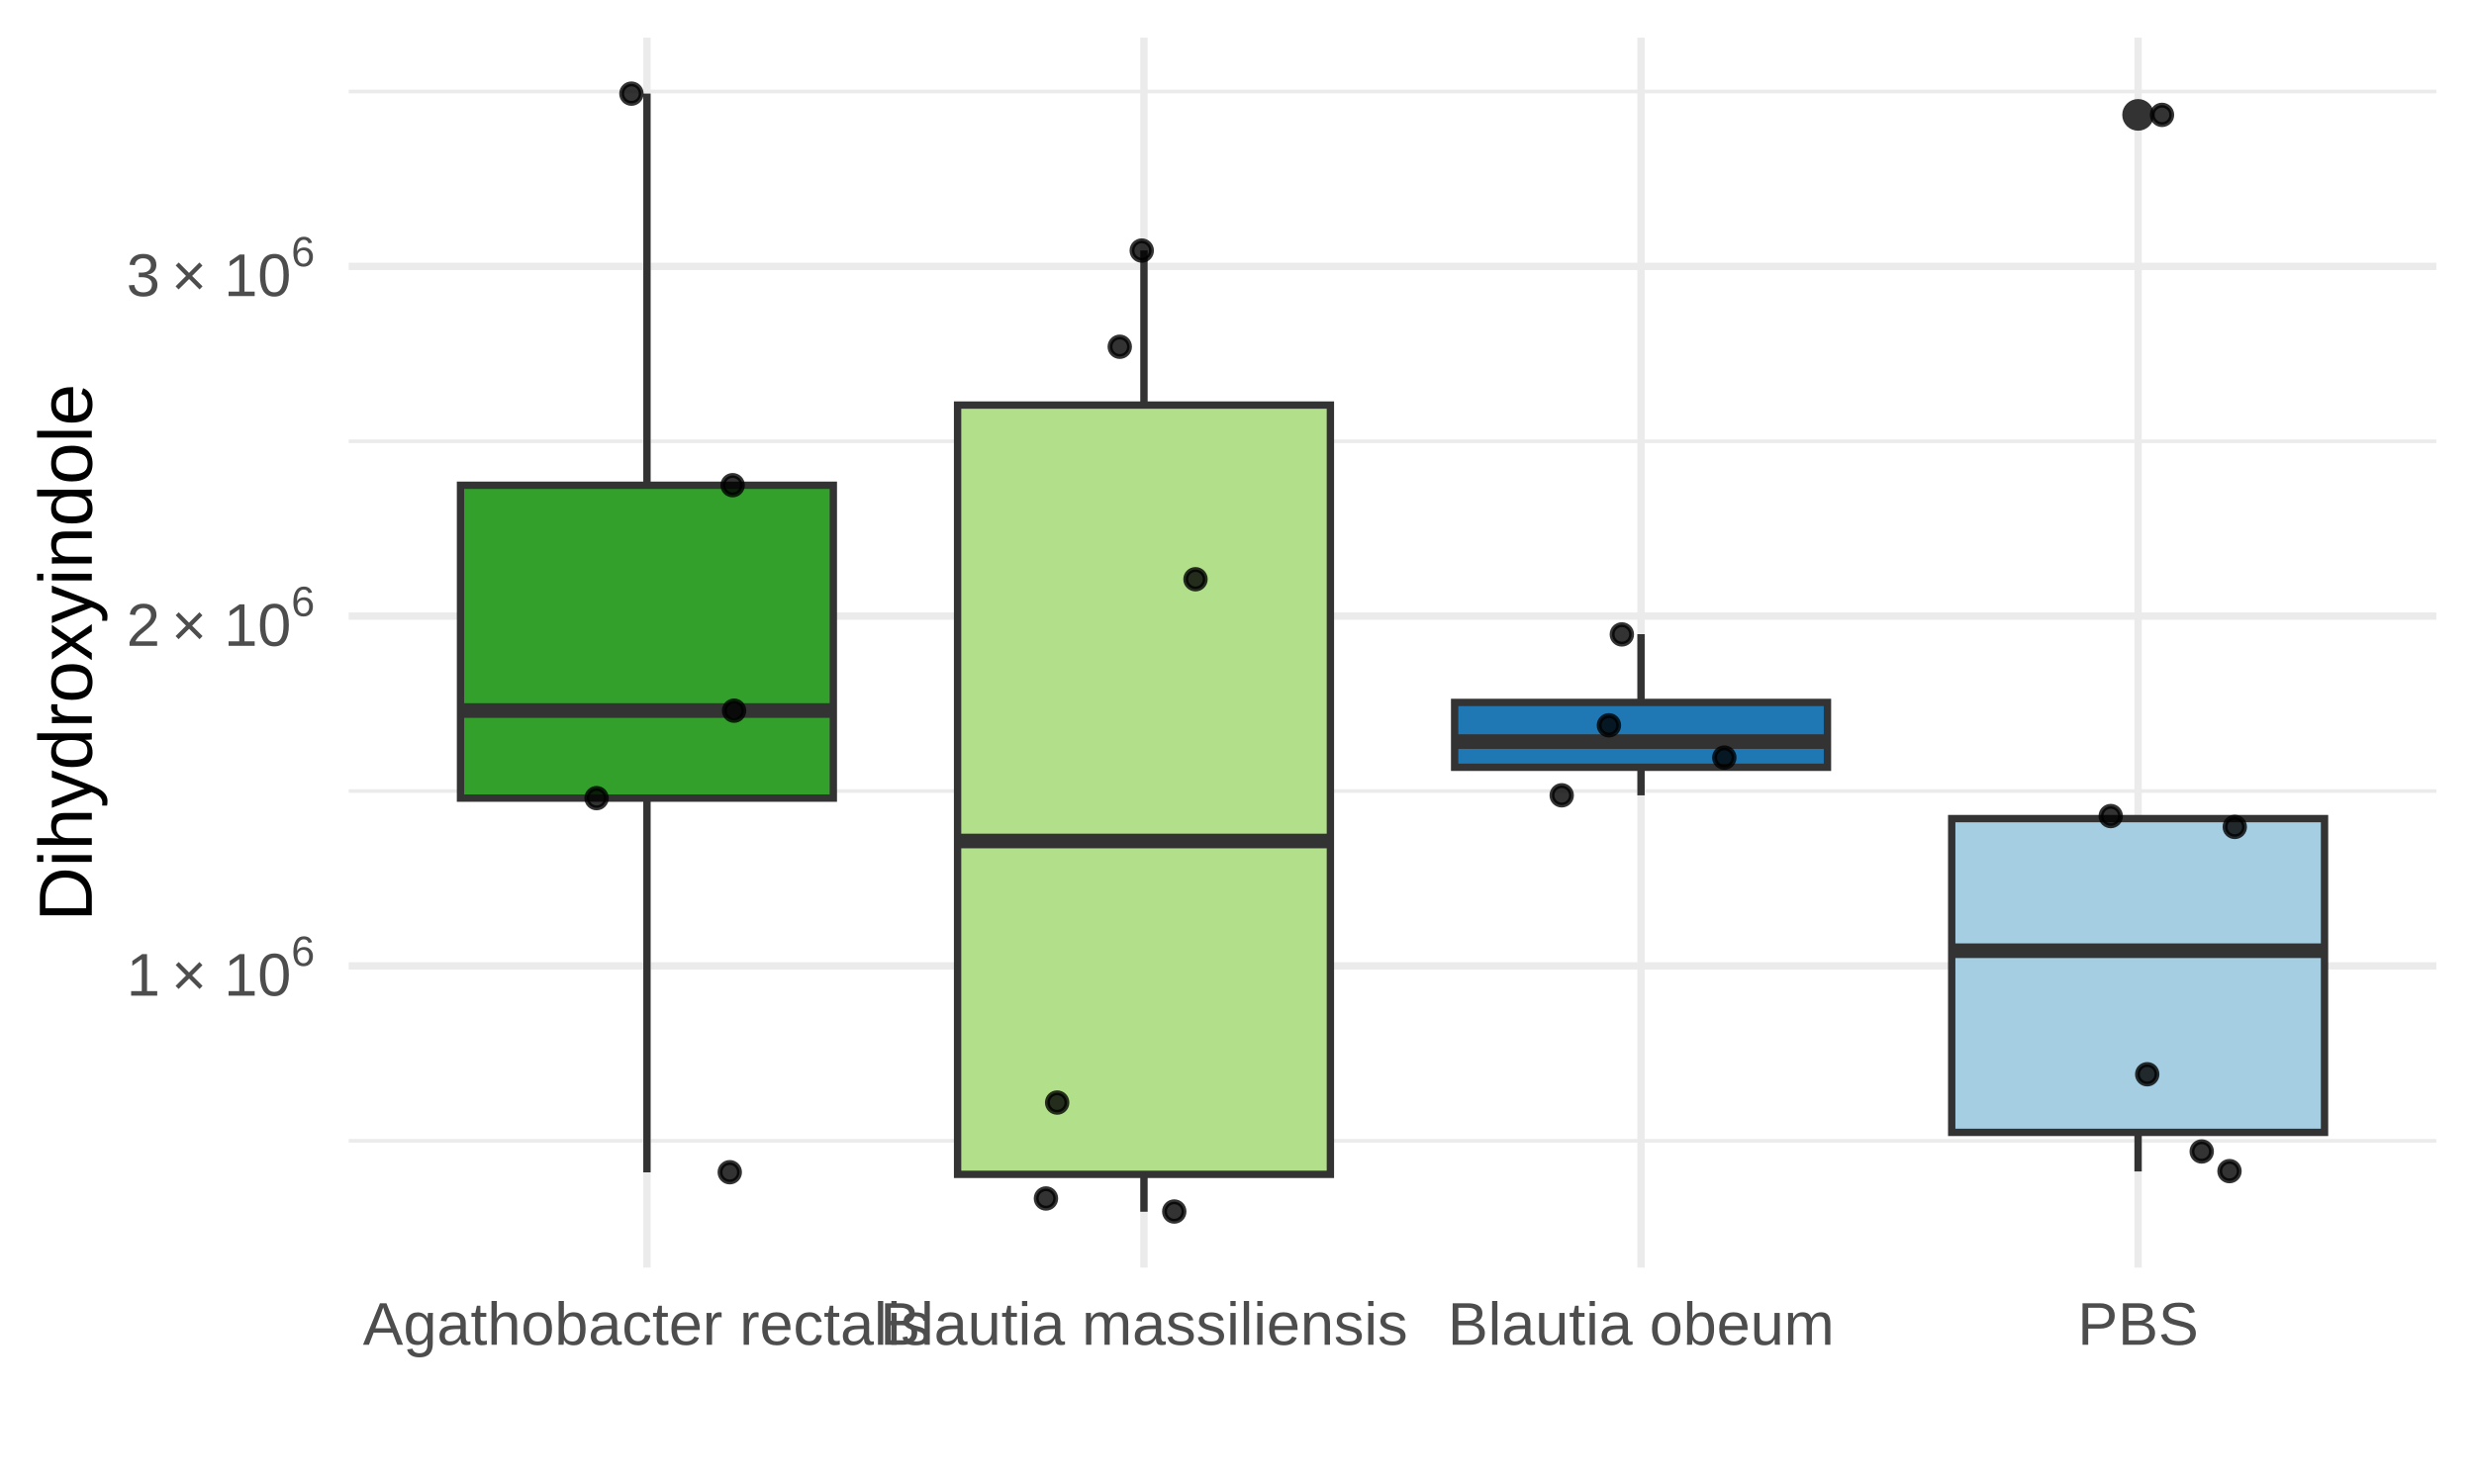
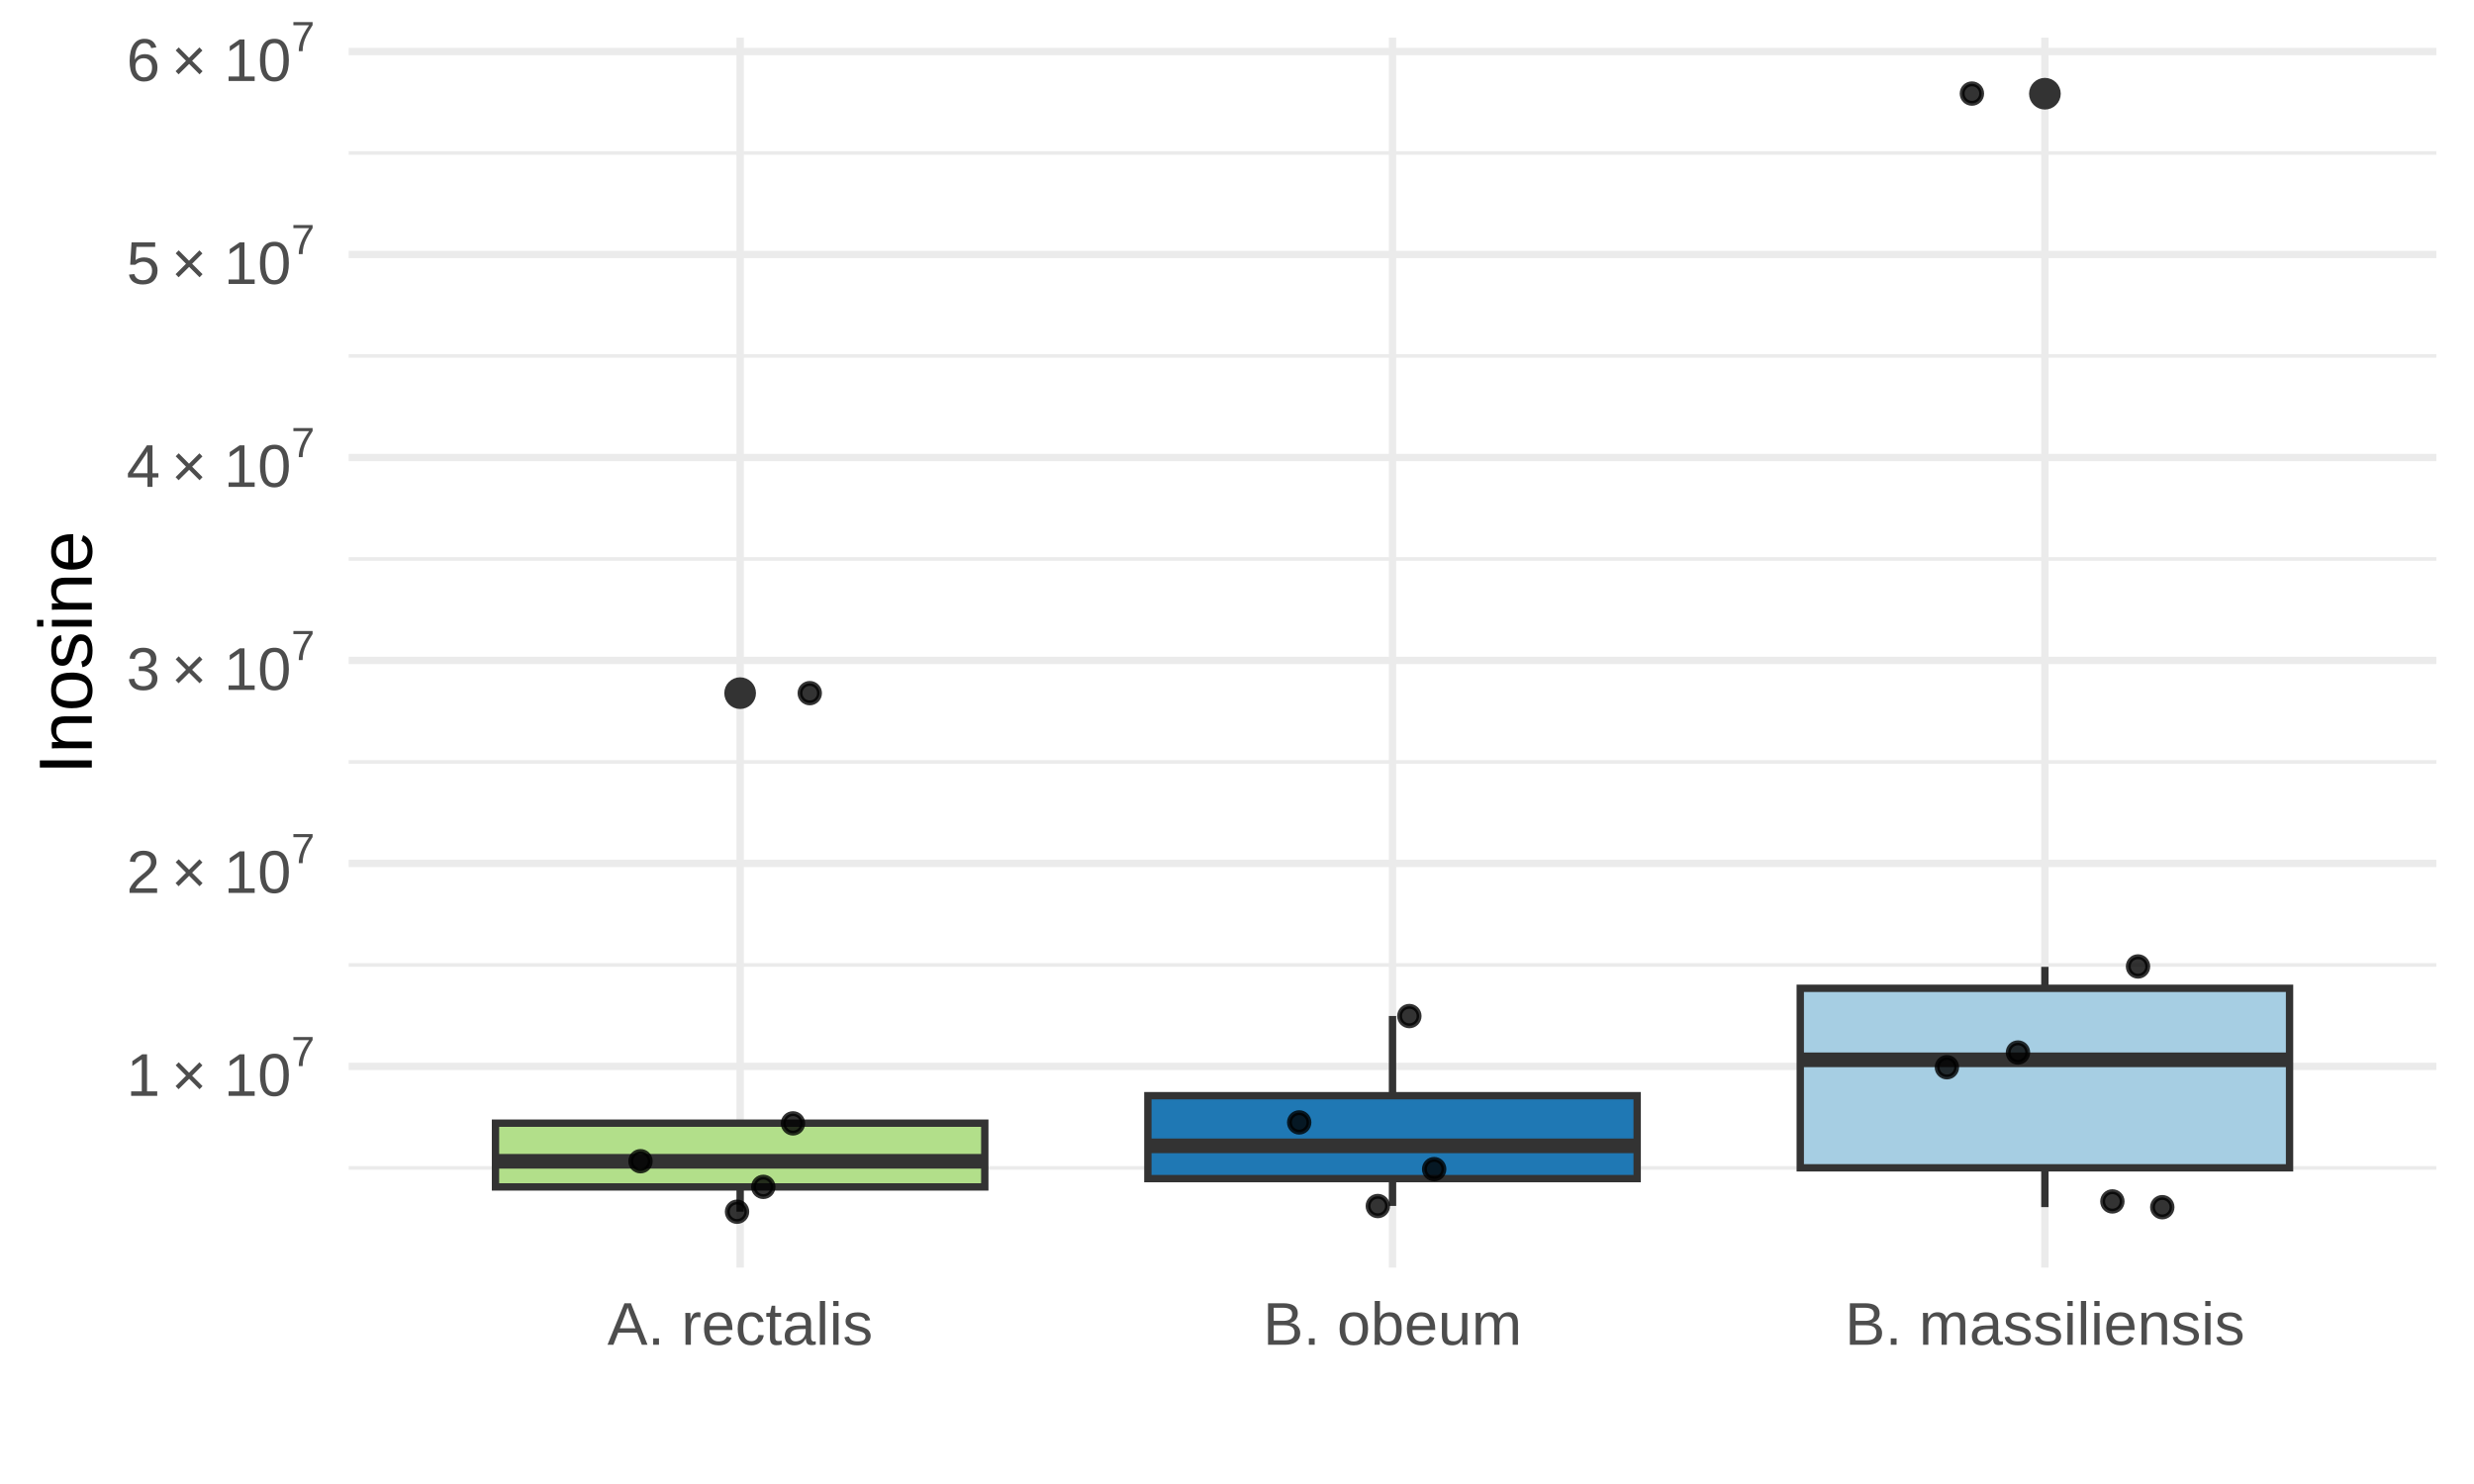
<svg xmlns="http://www.w3.org/2000/svg" class="svglite" width="360.00pt" height="216.00pt" viewBox="0 0 360.00 216.00">
  <defs>
    <style type="text/css">
    .svglite line, .svglite polyline, .svglite polygon, .svglite path, .svglite rect, .svglite circle {
      fill: none;
      stroke: #000000;
      stroke-linecap: round;
      stroke-linejoin: round;
      stroke-miterlimit: 10.00;
    }
    .svglite text {
      white-space: pre;
    }
  </style>
  </defs>
  <rect width="100%" height="100%" style="stroke: none; fill: none;" />
  <defs>
    <clipPath id="cpMC4wMHwzNjAuMDB8MC4wMHwyMTYuMDA=">
      <rect x="0.00" y="0.00" width="360.00" height="216.00" />
    </clipPath>
  </defs>
  <g clip-path="url(#cpMC4wMHwzNjAuMDB8MC4wMHwyMTYuMDA=)">
</g>
  <defs>
    <clipPath id="cpNTAuNzR8MzU0LjUyfDUuNDh8MTg0LjUw">
      <rect x="50.74" y="5.48" width="303.78" height="179.02" />
    </clipPath>
  </defs>
  <g clip-path="url(#cpNTAuNzR8MzU0LjUyfDUuNDh8MTg0LjUw)">
-     <polyline points="50.74,166.05 354.52,166.05 " style="stroke-width: 0.53; stroke: #EBEBEB; stroke-linecap: butt;" />
-     <polyline points="50.74,115.14 354.52,115.14 " style="stroke-width: 0.53; stroke: #EBEBEB; stroke-linecap: butt;" />
-     <polyline points="50.74,64.23 354.52,64.23 " style="stroke-width: 0.53; stroke: #EBEBEB; stroke-linecap: butt;" />
-     <polyline points="50.74,13.32 354.52,13.32 " style="stroke-width: 0.53; stroke: #EBEBEB; stroke-linecap: butt;" />
-     <polyline points="50.74,140.59 354.52,140.59 " style="stroke-width: 1.07; stroke: #EBEBEB; stroke-linecap: butt;" />
-     <polyline points="50.74,89.68 354.52,89.68 " style="stroke-width: 1.07; stroke: #EBEBEB; stroke-linecap: butt;" />
-     <polyline points="50.74,38.77 354.52,38.77 " style="stroke-width: 1.07; stroke: #EBEBEB; stroke-linecap: butt;" />
-     <polyline points="94.14,184.50 94.14,5.48 " style="stroke-width: 1.07; stroke: #EBEBEB; stroke-linecap: butt;" />
-     <polyline points="166.46,184.50 166.46,5.48 " style="stroke-width: 1.07; stroke: #EBEBEB; stroke-linecap: butt;" />
-     <polyline points="238.79,184.50 238.79,5.48 " style="stroke-width: 1.07; stroke: #EBEBEB; stroke-linecap: butt;" />
-     <polyline points="311.12,184.50 311.12,5.48 " style="stroke-width: 1.07; stroke: #EBEBEB; stroke-linecap: butt;" />
-     <line x1="94.14" y1="70.63" x2="94.14" y2="13.62" style="stroke-width: 1.07; stroke: #333333; stroke-linecap: butt;" />
-     <line x1="94.14" y1="116.17" x2="94.14" y2="170.64" style="stroke-width: 1.07; stroke: #333333; stroke-linecap: butt;" />
-     <polygon points="67.01,70.63 67.01,116.17 121.26,116.17 121.26,70.63 67.01,70.63 " style="stroke-width: 1.07; stroke: #333333; stroke-linecap: butt; stroke-linejoin: miter; fill: #33A02C;" />
-     <line x1="67.01" y1="103.42" x2="121.26" y2="103.42" style="stroke-width: 2.13; stroke: #333333; stroke-linecap: butt; stroke-linejoin: miter;" />
-     <line x1="166.46" y1="58.96" x2="166.46" y2="36.45" style="stroke-width: 1.07; stroke: #333333; stroke-linecap: butt;" />
-     <line x1="166.46" y1="170.93" x2="166.46" y2="176.37" style="stroke-width: 1.07; stroke: #333333; stroke-linecap: butt;" />
-     <polygon points="139.34,58.96 139.34,170.93 193.59,170.93 193.59,58.96 139.34,58.96 " style="stroke-width: 1.07; stroke: #333333; stroke-linecap: butt; stroke-linejoin: miter; fill: #B2DF8A;" />
-     <line x1="139.34" y1="122.41" x2="193.59" y2="122.41" style="stroke-width: 2.13; stroke: #333333; stroke-linecap: butt; stroke-linejoin: miter;" />
-     <line x1="238.79" y1="102.24" x2="238.79" y2="92.30" style="stroke-width: 1.07; stroke: #333333; stroke-linecap: butt;" />
-     <line x1="238.79" y1="111.68" x2="238.79" y2="115.77" style="stroke-width: 1.07; stroke: #333333; stroke-linecap: butt;" />
-     <polygon points="211.67,102.24 211.67,111.68 265.92,111.68 265.92,102.24 211.67,102.24 " style="stroke-width: 1.07; stroke: #333333; stroke-linecap: butt; stroke-linejoin: miter; fill: #1F78B4;" />
-     <line x1="211.67" y1="107.94" x2="265.92" y2="107.94" style="stroke-width: 2.13; stroke: #333333; stroke-linecap: butt; stroke-linejoin: miter;" />
-     <circle cx="311.12" cy="16.72" r="1.95" style="stroke-width: 0.71; stroke: #333333; fill: #333333;" />
-     <line x1="311.12" y1="119.15" x2="311.12" y2="118.75" style="stroke-width: 1.07; stroke: #333333; stroke-linecap: butt;" />
-     <line x1="311.12" y1="164.82" x2="311.12" y2="170.51" style="stroke-width: 1.07; stroke: #333333; stroke-linecap: butt;" />
-     <polygon points="284.00,119.15 284.00,164.82 338.25,164.82 338.25,119.15 284.00,119.15 " style="stroke-width: 1.07; stroke: #333333; stroke-linecap: butt; stroke-linejoin: miter; fill: #A6CEE3;" />
-     <line x1="284.00" y1="138.38" x2="338.25" y2="138.38" style="stroke-width: 2.13; stroke: #333333; stroke-linecap: butt; stroke-linejoin: miter;" />
-     <circle cx="250.91" cy="110.27" r="1.42" style="stroke-width: 0.71; stroke: #000000; stroke-opacity: 0.80; fill: #000000; fill-opacity: 0.80;" />
-     <circle cx="153.83" cy="160.48" r="1.42" style="stroke-width: 0.71; stroke: #000000; stroke-opacity: 0.80; fill: #000000; fill-opacity: 0.80;" />
-     <circle cx="106.61" cy="70.62" r="1.42" style="stroke-width: 0.71; stroke: #000000; stroke-opacity: 0.80; fill: #000000; fill-opacity: 0.80;" />
-     <circle cx="91.88" cy="13.63" r="1.42" style="stroke-width: 0.71; stroke: #000000; stroke-opacity: 0.80; fill: #000000; fill-opacity: 0.80;" />
-     <circle cx="325.19" cy="120.36" r="1.42" style="stroke-width: 0.71; stroke: #000000; stroke-opacity: 0.80; fill: #000000; fill-opacity: 0.80;" />
-     <circle cx="320.38" cy="167.60" r="1.42" style="stroke-width: 0.71; stroke: #000000; stroke-opacity: 0.80; fill: #000000; fill-opacity: 0.80;" />
-     <circle cx="170.87" cy="176.34" r="1.42" style="stroke-width: 0.71; stroke: #000000; stroke-opacity: 0.80; fill: #000000; fill-opacity: 0.80;" />
-     <circle cx="236.00" cy="92.34" r="1.42" style="stroke-width: 0.71; stroke: #000000; stroke-opacity: 0.80; fill: #000000; fill-opacity: 0.80;" />
-     <circle cx="227.25" cy="115.76" r="1.42" style="stroke-width: 0.71; stroke: #000000; stroke-opacity: 0.80; fill: #000000; fill-opacity: 0.80;" />
-     <circle cx="152.20" cy="174.44" r="1.42" style="stroke-width: 0.71; stroke: #000000; stroke-opacity: 0.80; fill: #000000; fill-opacity: 0.80;" />
-     <circle cx="86.81" cy="116.17" r="1.42" style="stroke-width: 0.71; stroke: #000000; stroke-opacity: 0.80; fill: #000000; fill-opacity: 0.80;" />
-     <circle cx="106.19" cy="170.62" r="1.42" style="stroke-width: 0.71; stroke: #000000; stroke-opacity: 0.80; fill: #000000; fill-opacity: 0.80;" />
-     <circle cx="314.60" cy="16.72" r="1.42" style="stroke-width: 0.71; stroke: #000000; stroke-opacity: 0.80; fill: #000000; fill-opacity: 0.80;" />
-     <circle cx="307.14" cy="118.78" r="1.42" style="stroke-width: 0.71; stroke: #000000; stroke-opacity: 0.80; fill: #000000; fill-opacity: 0.80;" />
-     <circle cx="173.96" cy="84.31" r="1.42" style="stroke-width: 0.71; stroke: #000000; stroke-opacity: 0.80; fill: #000000; fill-opacity: 0.80;" />
-     <circle cx="234.12" cy="105.57" r="1.42" style="stroke-width: 0.71; stroke: #000000; stroke-opacity: 0.80; fill: #000000; fill-opacity: 0.80;" />
-     <circle cx="166.14" cy="36.47" r="1.42" style="stroke-width: 0.71; stroke: #000000; stroke-opacity: 0.80; fill: #000000; fill-opacity: 0.80;" />
-     <circle cx="106.82" cy="103.44" r="1.42" style="stroke-width: 0.71; stroke: #000000; stroke-opacity: 0.80; fill: #000000; fill-opacity: 0.80;" />
-     <circle cx="312.45" cy="156.36" r="1.42" style="stroke-width: 0.71; stroke: #000000; stroke-opacity: 0.80; fill: #000000; fill-opacity: 0.80;" />
-     <circle cx="324.42" cy="170.46" r="1.42" style="stroke-width: 0.71; stroke: #000000; stroke-opacity: 0.80; fill: #000000; fill-opacity: 0.80;" />
-     <circle cx="162.94" cy="50.47" r="1.42" style="stroke-width: 0.71; stroke: #000000; stroke-opacity: 0.80; fill: #000000; fill-opacity: 0.80;" />
+     <polyline points="50.74,169.99 354.52,169.99 " style="stroke-width: 0.53; stroke: #EBEBEB; stroke-linecap: butt;" />
+     <polyline points="50.74,140.45 354.52,140.45 " style="stroke-width: 0.53; stroke: #EBEBEB; stroke-linecap: butt;" />
+     <polyline points="50.74,110.90 354.52,110.90 " style="stroke-width: 0.53; stroke: #EBEBEB; stroke-linecap: butt;" />
+     <polyline points="50.74,81.36 354.52,81.36 " style="stroke-width: 0.53; stroke: #EBEBEB; stroke-linecap: butt;" />
+     <polyline points="50.74,51.81 354.52,51.81 " style="stroke-width: 0.53; stroke: #EBEBEB; stroke-linecap: butt;" />
+     <polyline points="50.74,22.27 354.52,22.27 " style="stroke-width: 0.53; stroke: #EBEBEB; stroke-linecap: butt;" />
+     <polyline points="50.74,155.22 354.52,155.22 " style="stroke-width: 1.07; stroke: #EBEBEB; stroke-linecap: butt;" />
+     <polyline points="50.74,125.67 354.52,125.67 " style="stroke-width: 1.07; stroke: #EBEBEB; stroke-linecap: butt;" />
+     <polyline points="50.74,96.13 354.52,96.13 " style="stroke-width: 1.07; stroke: #EBEBEB; stroke-linecap: butt;" />
+     <polyline points="50.74,66.59 354.52,66.59 " style="stroke-width: 1.07; stroke: #EBEBEB; stroke-linecap: butt;" />
+     <polyline points="50.74,37.04 354.52,37.04 " style="stroke-width: 1.07; stroke: #EBEBEB; stroke-linecap: butt;" />
+     <polyline points="50.74,7.50 354.52,7.50 " style="stroke-width: 1.07; stroke: #EBEBEB; stroke-linecap: butt;" />
+     <polyline points="107.70,184.50 107.70,5.48 " style="stroke-width: 1.07; stroke: #EBEBEB; stroke-linecap: butt;" />
+     <polyline points="202.63,184.50 202.63,5.48 " style="stroke-width: 1.07; stroke: #EBEBEB; stroke-linecap: butt;" />
+     <polyline points="297.56,184.50 297.56,5.48 " style="stroke-width: 1.07; stroke: #EBEBEB; stroke-linecap: butt;" />
+     <circle cx="107.70" cy="100.89" r="1.95" style="stroke-width: 0.71; stroke: #333333; fill: #333333;" />
+     <line x1="107.70" y1="163.48" x2="107.70" y2="163.48" style="stroke-width: 1.07; stroke: #333333; stroke-linecap: butt;" />
+     <line x1="107.70" y1="172.76" x2="107.70" y2="176.36" style="stroke-width: 1.07; stroke: #333333; stroke-linecap: butt;" />
+     <polygon points="72.10,163.48 72.10,172.76 143.30,172.76 143.30,163.48 72.10,163.48 " style="stroke-width: 1.07; stroke: #333333; stroke-linecap: butt; stroke-linejoin: miter; fill: #B2DF8A;" />
+     <line x1="72.10" y1="169.03" x2="143.30" y2="169.03" style="stroke-width: 2.13; stroke: #333333; stroke-linecap: butt; stroke-linejoin: miter;" />
+     <line x1="202.63" y1="159.48" x2="202.63" y2="147.88" style="stroke-width: 1.07; stroke: #333333; stroke-linecap: butt;" />
+     <line x1="202.63" y1="171.55" x2="202.63" y2="175.53" style="stroke-width: 1.07; stroke: #333333; stroke-linecap: butt;" />
+     <polygon points="167.03,159.48 167.03,171.55 238.23,171.55 238.23,159.48 167.03,159.48 " style="stroke-width: 1.07; stroke: #333333; stroke-linecap: butt; stroke-linejoin: miter; fill: #1F78B4;" />
+     <line x1="167.03" y1="166.78" x2="238.23" y2="166.78" style="stroke-width: 2.13; stroke: #333333; stroke-linecap: butt; stroke-linejoin: miter;" />
+     <circle cx="297.56" cy="13.64" r="1.95" style="stroke-width: 0.71; stroke: #333333; fill: #333333;" />
+     <line x1="297.56" y1="143.85" x2="297.56" y2="140.73" style="stroke-width: 1.07; stroke: #333333; stroke-linecap: butt;" />
+     <line x1="297.56" y1="169.98" x2="297.56" y2="175.70" style="stroke-width: 1.07; stroke: #333333; stroke-linecap: butt;" />
+     <polygon points="261.96,143.85 261.96,169.98 333.16,169.98 333.16,143.85 261.96,143.85 " style="stroke-width: 1.07; stroke: #333333; stroke-linecap: butt; stroke-linejoin: miter; fill: #A6CEE3;" />
+     <line x1="261.96" y1="154.26" x2="333.16" y2="154.26" style="stroke-width: 2.13; stroke: #333333; stroke-linecap: butt; stroke-linejoin: miter;" />
+     <circle cx="189.05" cy="163.37" r="1.42" style="stroke-width: 0.71; stroke: #000000; stroke-opacity: 0.80; fill: #000000; fill-opacity: 0.80;" />
+     <circle cx="283.30" cy="155.34" r="1.42" style="stroke-width: 0.71; stroke: #000000; stroke-opacity: 0.80; fill: #000000; fill-opacity: 0.80;" />
+     <circle cx="117.83" cy="100.89" r="1.42" style="stroke-width: 0.71; stroke: #000000; stroke-opacity: 0.80; fill: #000000; fill-opacity: 0.80;" />
+     <circle cx="107.25" cy="176.37" r="1.42" style="stroke-width: 0.71; stroke: #000000; stroke-opacity: 0.80; fill: #000000; fill-opacity: 0.80;" />
+     <circle cx="311.11" cy="140.67" r="1.42" style="stroke-width: 0.71; stroke: #000000; stroke-opacity: 0.80; fill: #000000; fill-opacity: 0.80;" />
+     <circle cx="205.08" cy="147.89" r="1.42" style="stroke-width: 0.71; stroke: #000000; stroke-opacity: 0.80; fill: #000000; fill-opacity: 0.80;" />
+     <circle cx="208.69" cy="170.17" r="1.42" style="stroke-width: 0.71; stroke: #000000; stroke-opacity: 0.80; fill: #000000; fill-opacity: 0.80;" />
+     <circle cx="314.64" cy="175.71" r="1.42" style="stroke-width: 0.71; stroke: #000000; stroke-opacity: 0.80; fill: #000000; fill-opacity: 0.80;" />
+     <circle cx="93.20" cy="169.02" r="1.42" style="stroke-width: 0.71; stroke: #000000; stroke-opacity: 0.80; fill: #000000; fill-opacity: 0.80;" />
+     <circle cx="115.39" cy="163.51" r="1.42" style="stroke-width: 0.71; stroke: #000000; stroke-opacity: 0.80; fill: #000000; fill-opacity: 0.80;" />
+     <circle cx="286.94" cy="13.62" r="1.42" style="stroke-width: 0.71; stroke: #000000; stroke-opacity: 0.80; fill: #000000; fill-opacity: 0.80;" />
+     <circle cx="200.49" cy="175.54" r="1.42" style="stroke-width: 0.71; stroke: #000000; stroke-opacity: 0.80; fill: #000000; fill-opacity: 0.80;" />
+     <circle cx="307.38" cy="174.87" r="1.42" style="stroke-width: 0.71; stroke: #000000; stroke-opacity: 0.80; fill: #000000; fill-opacity: 0.80;" />
+     <circle cx="111.07" cy="172.75" r="1.42" style="stroke-width: 0.71; stroke: #000000; stroke-opacity: 0.80; fill: #000000; fill-opacity: 0.80;" />
+     <circle cx="293.64" cy="153.20" r="1.42" style="stroke-width: 0.71; stroke: #000000; stroke-opacity: 0.80; fill: #000000; fill-opacity: 0.80;" />
  </g>
  <g clip-path="url(#cpMC4wMHwzNjAuMDB8MC4wMHwyMTYuMDA=)">
-     <text x="18.41" y="144.92" style="font-size: 8.80px;fill: #4D4D4D; font-family: &quot;Arial&quot;;" textLength="4.90px" lengthAdjust="spacingAndGlyphs">1</text>
-     <text x="24.94" y="144.92" style="font-size: 8.80px;fill: #4D4D4D; font-family: &quot;Arial&quot;;" textLength="6.02px" lengthAdjust="spacingAndGlyphs">×</text>
-     <text x="32.59" y="144.92" style="font-size: 8.80px;fill: #4D4D4D; font-family: &quot;Arial&quot;;" textLength="9.79px" lengthAdjust="spacingAndGlyphs">10</text>
-     <text x="42.38" y="140.58" style="font-size: 6.16px;fill: #4D4D4D; font-family: &quot;Arial&quot;;" textLength="3.43px" lengthAdjust="spacingAndGlyphs">6</text>
-     <text x="18.41" y="94.01" style="font-size: 8.80px;fill: #4D4D4D; font-family: &quot;Arial&quot;;" textLength="4.90px" lengthAdjust="spacingAndGlyphs">2</text>
-     <text x="24.94" y="94.01" style="font-size: 8.80px;fill: #4D4D4D; font-family: &quot;Arial&quot;;" textLength="6.02px" lengthAdjust="spacingAndGlyphs">×</text>
-     <text x="32.59" y="94.01" style="font-size: 8.80px;fill: #4D4D4D; font-family: &quot;Arial&quot;;" textLength="9.79px" lengthAdjust="spacingAndGlyphs">10</text>
-     <text x="42.38" y="89.67" style="font-size: 6.16px;fill: #4D4D4D; font-family: &quot;Arial&quot;;" textLength="3.43px" lengthAdjust="spacingAndGlyphs">6</text>
-     <text x="18.41" y="43.10" style="font-size: 8.80px;fill: #4D4D4D; font-family: &quot;Arial&quot;;" textLength="4.90px" lengthAdjust="spacingAndGlyphs">3</text>
-     <text x="24.94" y="43.10" style="font-size: 8.80px;fill: #4D4D4D; font-family: &quot;Arial&quot;;" textLength="6.02px" lengthAdjust="spacingAndGlyphs">×</text>
-     <text x="32.59" y="43.10" style="font-size: 8.80px;fill: #4D4D4D; font-family: &quot;Arial&quot;;" textLength="9.79px" lengthAdjust="spacingAndGlyphs">10</text>
-     <text x="42.38" y="38.76" style="font-size: 6.16px;fill: #4D4D4D; font-family: &quot;Arial&quot;;" textLength="3.43px" lengthAdjust="spacingAndGlyphs">6</text>
-     <text x="94.14" y="195.74" text-anchor="middle" style="font-size: 8.80px;fill: #4D4D4D; font-family: &quot;Arial&quot;;" textLength="82.68px" lengthAdjust="spacingAndGlyphs">Agathobacter rectalis</text>
-     <text x="166.46" y="195.74" text-anchor="middle" style="font-size: 8.80px;fill: #4D4D4D; font-family: &quot;Arial&quot;;" textLength="76.77px" lengthAdjust="spacingAndGlyphs">Blautia massiliensis</text>
-     <text x="238.79" y="195.74" text-anchor="middle" style="font-size: 8.80px;fill: #4D4D4D; font-family: &quot;Arial&quot;;" textLength="56.27px" lengthAdjust="spacingAndGlyphs">Blautia obeum</text>
-     <text x="311.12" y="195.74" text-anchor="middle" style="font-size: 8.80px;fill: #4D4D4D; font-family: &quot;Arial&quot;;" textLength="17.60px" lengthAdjust="spacingAndGlyphs">PBS</text>
-     <text transform="translate(13.36,94.99) rotate(-90)" text-anchor="middle" style="font-size: 11.00px; font-family: &quot;Arial&quot;;" textLength="78.27px" lengthAdjust="spacingAndGlyphs">Dihydroxyindole</text>
+     <text x="18.41" y="159.51" style="font-size: 8.80px;fill: #4D4D4D; font-family: &quot;Arial&quot;;" textLength="4.90px" lengthAdjust="spacingAndGlyphs">1</text>
+     <text x="24.94" y="159.51" style="font-size: 8.80px;fill: #4D4D4D; font-family: &quot;Arial&quot;;" textLength="6.02px" lengthAdjust="spacingAndGlyphs">×</text>
+     <text x="32.59" y="159.51" style="font-size: 8.80px;fill: #4D4D4D; font-family: &quot;Arial&quot;;" textLength="9.79px" lengthAdjust="spacingAndGlyphs">10</text>
+     <text x="42.38" y="155.17" style="font-size: 6.16px;fill: #4D4D4D; font-family: &quot;Arial&quot;;" textLength="3.43px" lengthAdjust="spacingAndGlyphs">7</text>
+     <text x="18.41" y="129.96" style="font-size: 8.80px;fill: #4D4D4D; font-family: &quot;Arial&quot;;" textLength="4.90px" lengthAdjust="spacingAndGlyphs">2</text>
+     <text x="24.94" y="129.96" style="font-size: 8.80px;fill: #4D4D4D; font-family: &quot;Arial&quot;;" textLength="6.02px" lengthAdjust="spacingAndGlyphs">×</text>
+     <text x="32.59" y="129.96" style="font-size: 8.80px;fill: #4D4D4D; font-family: &quot;Arial&quot;;" textLength="9.79px" lengthAdjust="spacingAndGlyphs">10</text>
+     <text x="42.38" y="125.63" style="font-size: 6.16px;fill: #4D4D4D; font-family: &quot;Arial&quot;;" textLength="3.43px" lengthAdjust="spacingAndGlyphs">7</text>
+     <text x="18.41" y="100.42" style="font-size: 8.80px;fill: #4D4D4D; font-family: &quot;Arial&quot;;" textLength="4.90px" lengthAdjust="spacingAndGlyphs">3</text>
+     <text x="24.94" y="100.42" style="font-size: 8.80px;fill: #4D4D4D; font-family: &quot;Arial&quot;;" textLength="6.02px" lengthAdjust="spacingAndGlyphs">×</text>
+     <text x="32.59" y="100.42" style="font-size: 8.80px;fill: #4D4D4D; font-family: &quot;Arial&quot;;" textLength="9.79px" lengthAdjust="spacingAndGlyphs">10</text>
+     <text x="42.38" y="96.08" style="font-size: 6.16px;fill: #4D4D4D; font-family: &quot;Arial&quot;;" textLength="3.43px" lengthAdjust="spacingAndGlyphs">7</text>
+     <text x="18.41" y="70.87" style="font-size: 8.80px;fill: #4D4D4D; font-family: &quot;Arial&quot;;" textLength="4.90px" lengthAdjust="spacingAndGlyphs">4</text>
+     <text x="24.94" y="70.87" style="font-size: 8.80px;fill: #4D4D4D; font-family: &quot;Arial&quot;;" textLength="6.02px" lengthAdjust="spacingAndGlyphs">×</text>
+     <text x="32.59" y="70.87" style="font-size: 8.80px;fill: #4D4D4D; font-family: &quot;Arial&quot;;" textLength="9.79px" lengthAdjust="spacingAndGlyphs">10</text>
+     <text x="42.38" y="66.54" style="font-size: 6.16px;fill: #4D4D4D; font-family: &quot;Arial&quot;;" textLength="3.43px" lengthAdjust="spacingAndGlyphs">7</text>
+     <text x="18.41" y="41.33" style="font-size: 8.80px;fill: #4D4D4D; font-family: &quot;Arial&quot;;" textLength="4.90px" lengthAdjust="spacingAndGlyphs">5</text>
+     <text x="24.94" y="41.33" style="font-size: 8.80px;fill: #4D4D4D; font-family: &quot;Arial&quot;;" textLength="6.02px" lengthAdjust="spacingAndGlyphs">×</text>
+     <text x="32.59" y="41.33" style="font-size: 8.80px;fill: #4D4D4D; font-family: &quot;Arial&quot;;" textLength="9.79px" lengthAdjust="spacingAndGlyphs">10</text>
+     <text x="42.38" y="36.99" style="font-size: 6.16px;fill: #4D4D4D; font-family: &quot;Arial&quot;;" textLength="3.43px" lengthAdjust="spacingAndGlyphs">7</text>
+     <text x="18.41" y="11.79" style="font-size: 8.80px;fill: #4D4D4D; font-family: &quot;Arial&quot;;" textLength="4.90px" lengthAdjust="spacingAndGlyphs">6</text>
+     <text x="24.94" y="11.79" style="font-size: 8.80px;fill: #4D4D4D; font-family: &quot;Arial&quot;;" textLength="6.02px" lengthAdjust="spacingAndGlyphs">×</text>
+     <text x="32.59" y="11.79" style="font-size: 8.80px;fill: #4D4D4D; font-family: &quot;Arial&quot;;" textLength="9.79px" lengthAdjust="spacingAndGlyphs">10</text>
+     <text x="42.38" y="7.45" style="font-size: 6.16px;fill: #4D4D4D; font-family: &quot;Arial&quot;;" textLength="3.43px" lengthAdjust="spacingAndGlyphs">7</text>
+     <text x="107.70" y="195.74" text-anchor="middle" style="font-size: 8.80px;fill: #4D4D4D; font-family: &quot;Arial&quot;;" textLength="38.64px" lengthAdjust="spacingAndGlyphs">A. rectalis</text>
+     <text x="202.63" y="195.74" text-anchor="middle" style="font-size: 8.80px;fill: #4D4D4D; font-family: &quot;Arial&quot;;" textLength="37.68px" lengthAdjust="spacingAndGlyphs">B. obeum</text>
+     <text x="297.56" y="195.74" text-anchor="middle" style="font-size: 8.80px;fill: #4D4D4D; font-family: &quot;Arial&quot;;" textLength="58.18px" lengthAdjust="spacingAndGlyphs">B. massiliensis</text>
+     <text transform="translate(13.36,94.99) rotate(-90)" text-anchor="middle" style="font-size: 11.00px; font-family: &quot;Arial&quot;;" textLength="35.48px" lengthAdjust="spacingAndGlyphs">Inosine</text>
  </g>
</svg>
